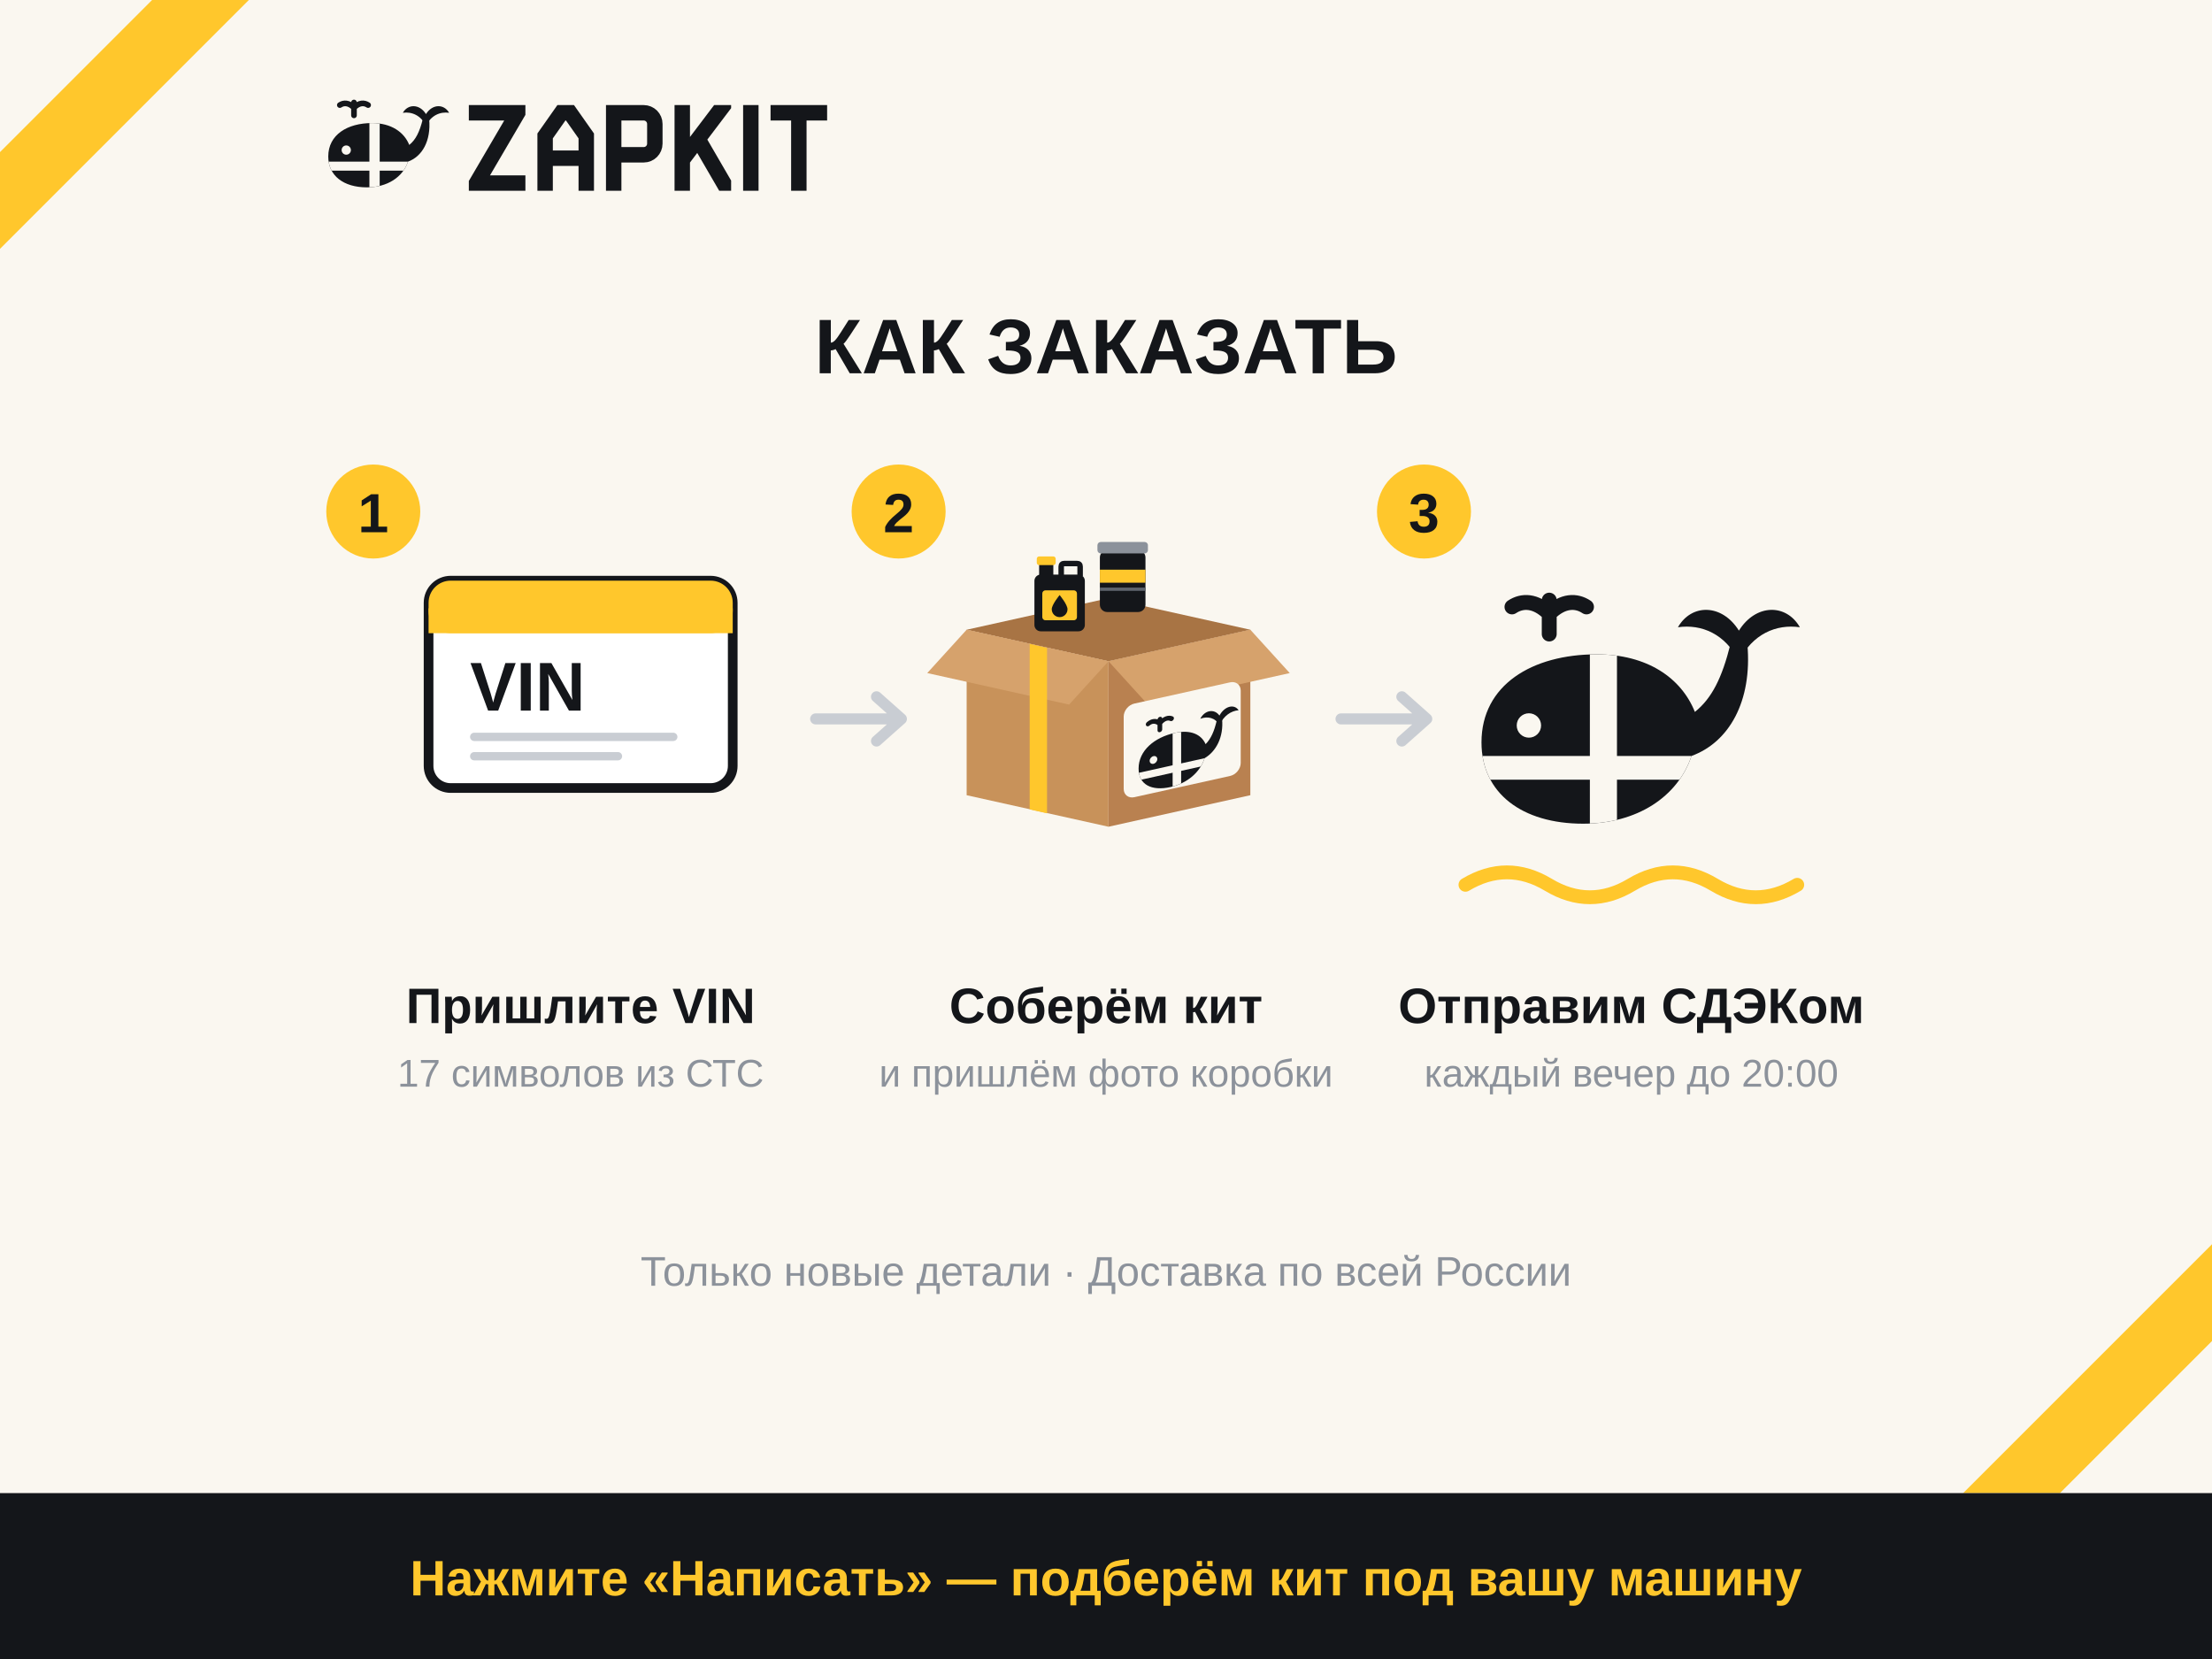
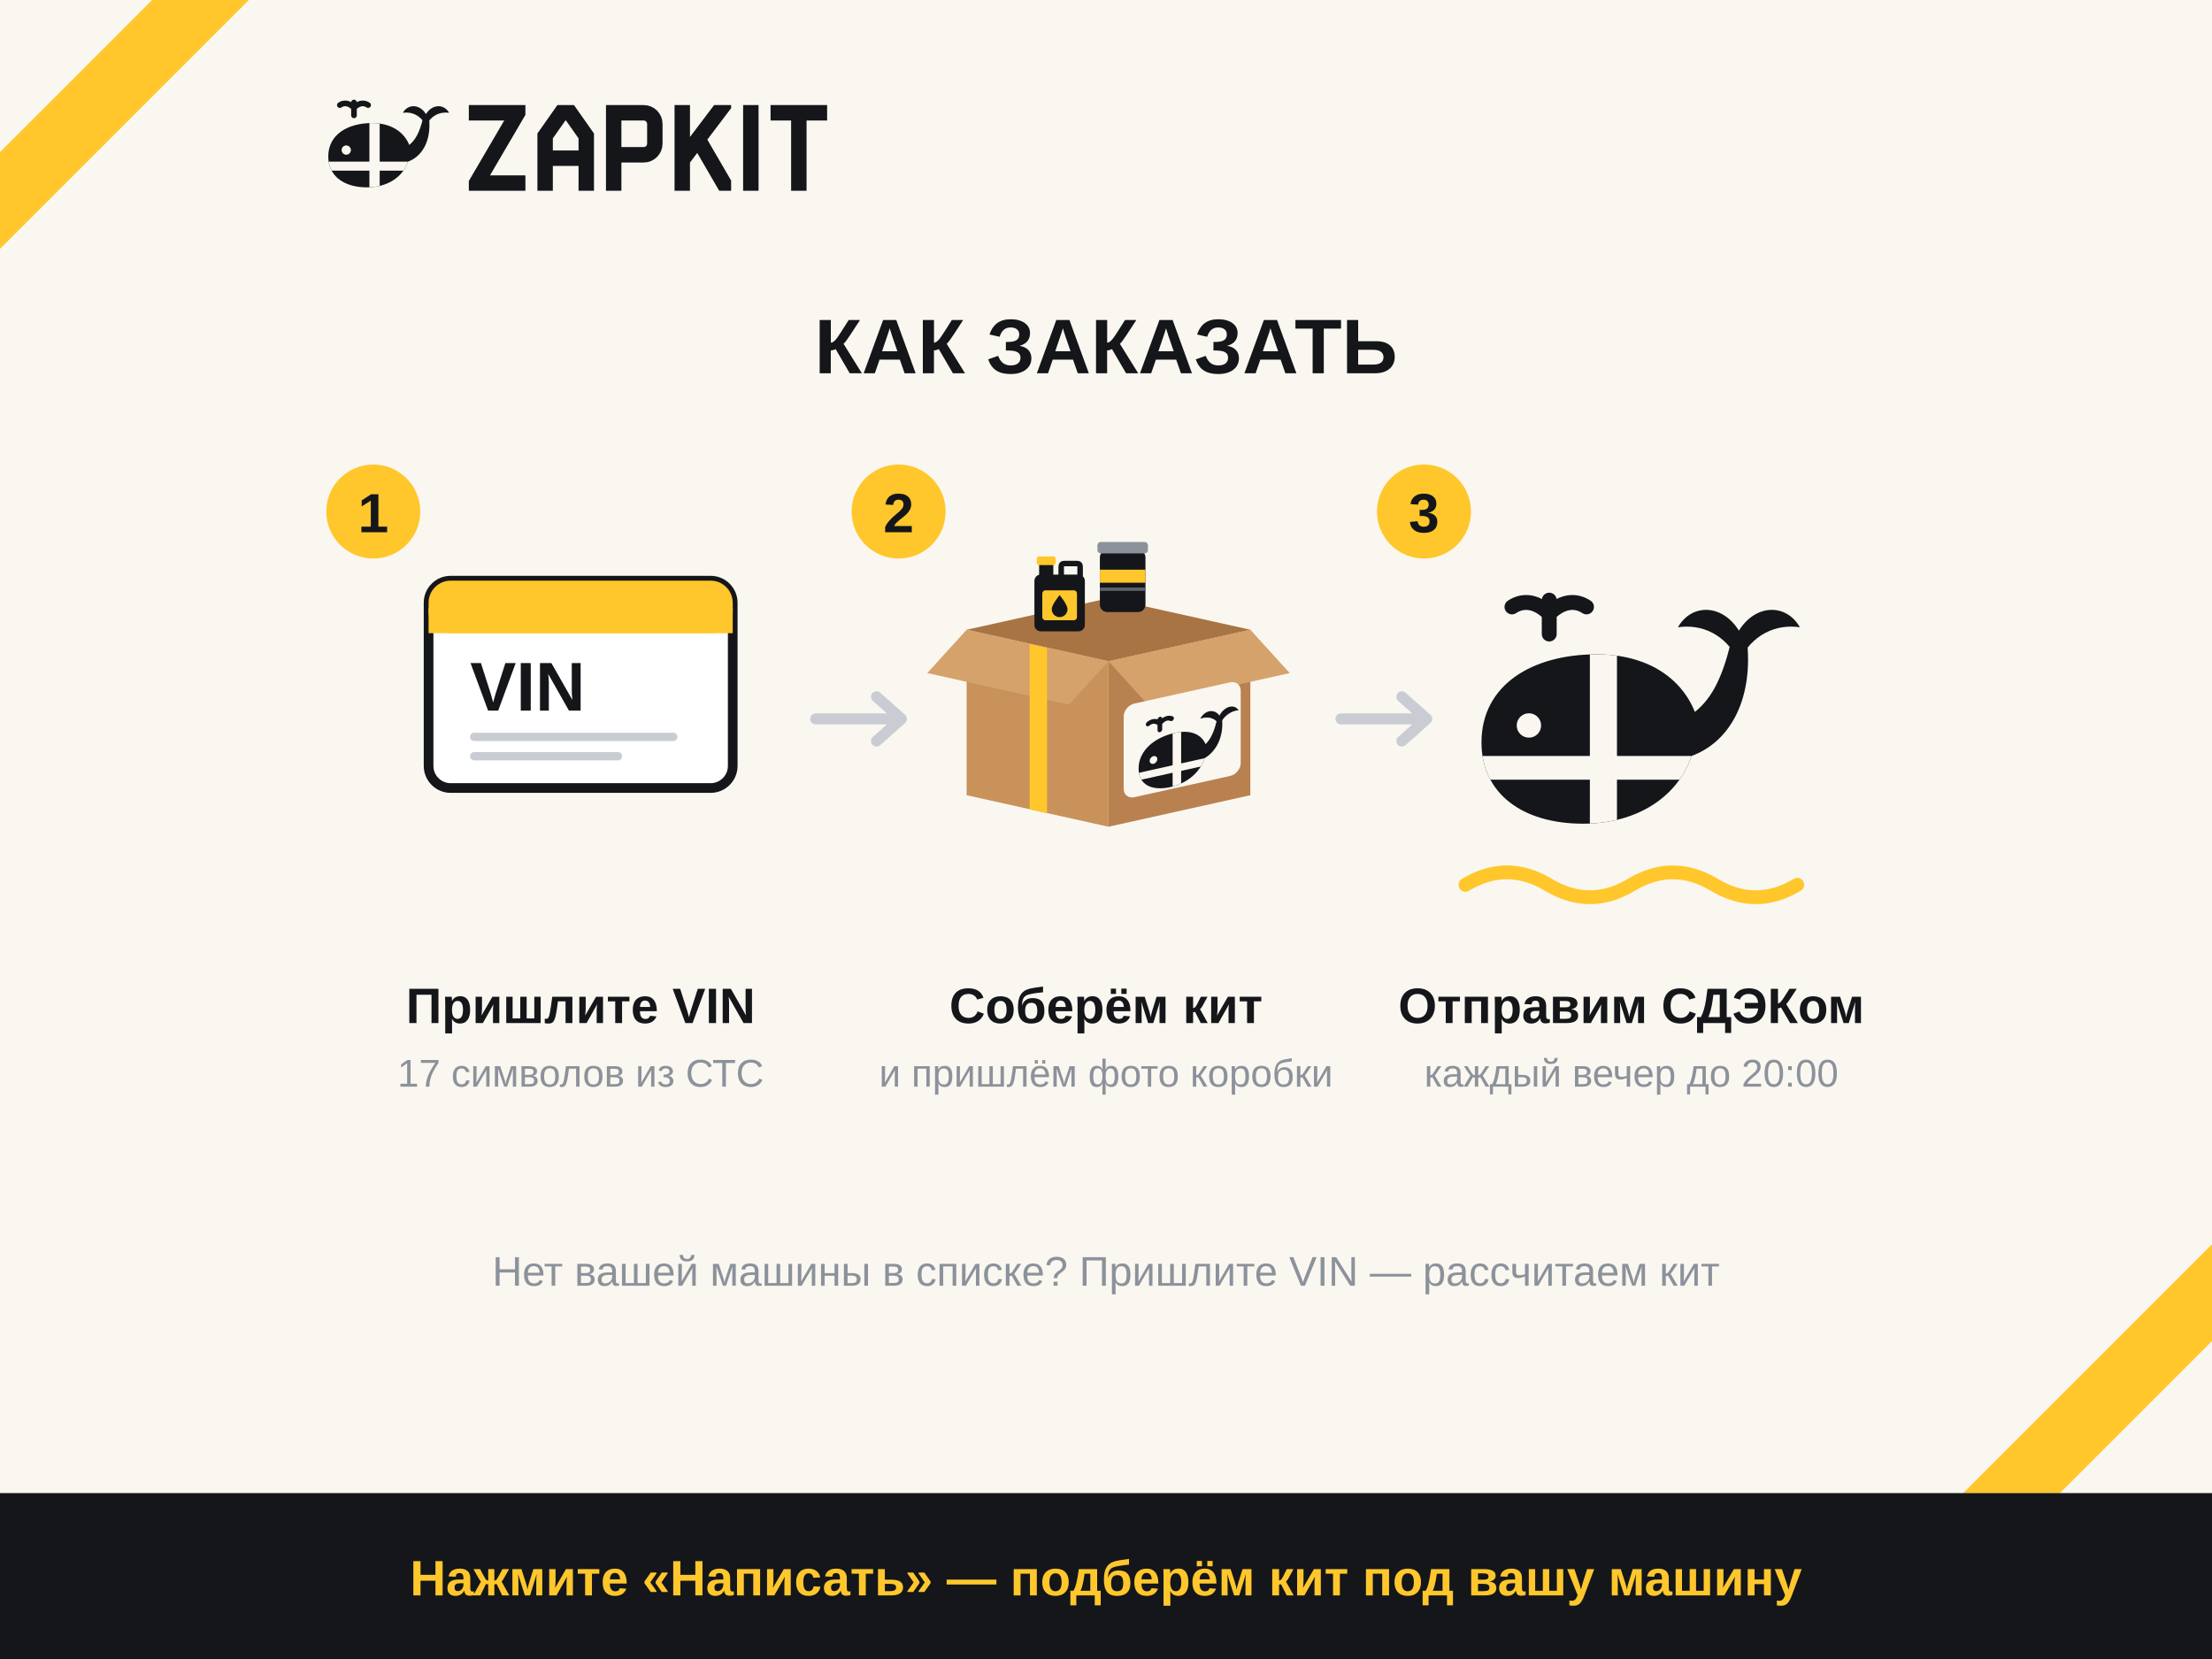
<svg xmlns="http://www.w3.org/2000/svg" viewBox="0 0 1600 1200" width="1600" height="1200" role="img" aria-label="Как заказать в ZAPKIT">
  <rect width="1600" height="1200" fill="#FAF7F0" />
  <path d="M0,110 L110,0 H180 L0,180 Z" fill="#FFC72C" />
  <path d="M1600,900 L1420,1080 H1490 L1600,970 Z" fill="#FFC72C" />
  <g transform="translate(230 76) scale(0.62)">
    <g transform="translate(0 -30) scale(1.5)">
      <defs>
        <clipPath id="wb-hh">
          <path d="M8,60 C8,43 23,34 42,34 C57,34 67,41 71,51 C76,47 79,41 81.5,31 L86.5,31 C88,48 81,60 70,64 C66,76 54,84 38,84 C20,84 8,75 8,60 Z" />
        </clipPath>
      </defs>
      <path fill="#14161A" d="M8,60 C8,43 23,34 42,34 C57,34 67,41 71,51 C76,47 79,41 81.5,31 L86.5,31 C88,48 81,60 70,64 C66,76 54,84 38,84 C20,84 8,75 8,60 Z" />
      <path fill="#14161A" d="M84,36 C80,28 73,25 66,26 C70,19 79,19 84,27 C89,19 98,19 102,26 C95,25 88,28 84,36 Z" />
      <g clip-path="url(#wb-hh)" fill="#FAF7F0">
        <rect x="40" y="30" width="8" height="60" />
        <rect x="0" y="64" width="90" height="7" />
      </g>
      <circle cx="22" cy="55" r="3.6" fill="#FAF7F0" />
      <path d="M28,28 V18 M28,22 C24,18 20,18 17,20 M28,22 C32,18 36,18 39,20" fill="none" stroke="#14161A" stroke-width="4.4" stroke-linecap="round" />
    </g>
    <g transform="translate(176 0)">
      <defs>
        <clipPath id="c66-hh">
          <rect width="66" height="100" />
        </clipPath>
        <clipPath id="c18-hh">
          <rect width="18" height="100" />
        </clipPath>
      </defs>
      <g transform="translate(0 0)">
        <path clip-path="url(#c66-hh)" d="M0,9 H57 L9,91 H66" fill="none" stroke="#14161A" stroke-width="18" stroke-linejoin="miter" stroke-miterlimit="10" />
      </g>
      <g transform="translate(80 0)">
        <path clip-path="url(#c66-hh)" d="M9,100 V36 L28,9 H38 L57,36 V100 M9,62 H57" fill="none" stroke="#14161A" stroke-width="18" stroke-linejoin="miter" stroke-miterlimit="10" />
      </g>
      <g transform="translate(160 0)">
        <path clip-path="url(#c66-hh)" d="M9,100 V9 H44 A13,13 0 0 1 57,22 V45 A13,13 0 0 1 44,58 H9" fill="none" stroke="#14161A" stroke-width="18" stroke-linejoin="miter" stroke-miterlimit="10" />
      </g>
      <g transform="translate(240 0)">
        <path clip-path="url(#c66-hh)" d="M9,0 V100 M9,64 L62,-6 M30,44 L66,106" fill="none" stroke="#14161A" stroke-width="18" stroke-linejoin="miter" stroke-miterlimit="10" />
      </g>
      <g transform="translate(320 0)">
        <path clip-path="url(#c18-hh)" d="M9,0 V100" fill="none" stroke="#14161A" stroke-width="18" stroke-linejoin="miter" stroke-miterlimit="10" />
      </g>
      <g transform="translate(352 0)">
        <path clip-path="url(#c66-hh)" d="M0,9 H66 M33,9 V100" fill="none" stroke="#14161A" stroke-width="18" stroke-linejoin="miter" stroke-miterlimit="10" />
      </g>
    </g>
  </g>
  <text x="800.0" y="270" font-family="'Liberation Sans', Arial, Helvetica, sans-serif" font-size="56" font-weight="700" fill="#14161A" text-anchor="middle">КАК ЗАКАЗАТЬ</text>
  <g transform="translate(300 380)">
    <rect x="10" y="40" width="220" height="150" rx="16" fill="#FFFFFF" stroke="#14161A" stroke-width="7" />
    <rect x="10" y="40" width="220" height="38" rx="16" fill="#FFC72C" />
    <rect x="10" y="60" width="220" height="18" fill="#FFC72C" />
    <text x="40" y="134" font-family="'Liberation Sans', Arial, Helvetica, sans-serif" font-size="50" font-weight="700" fill="#14161A" text-anchor="start">VIN</text>
    <rect x="40" y="150" width="150" height="6" rx="3" fill="#C9CDD3" />
    <rect x="40" y="164" width="110" height="6" rx="3" fill="#C9CDD3" />
  </g>
  <g transform="translate(665 370) scale(0.57)">
    <path d="M60,150 L240,110 L420,150 L240,190 Z" fill="#A87444" />
    <g transform="translate(118 42) scale(1.0)">
      <rect x="28" y="38" width="64" height="72" rx="8" fill="#14161A" />
      <rect x="34" y="24" width="18" height="16" fill="#14161A" />
      <rect x="31" y="15" width="24" height="11" rx="3" fill="#FFC72C" />
      <path d="M62,40 V28 Q62,24 66,24 H82 Q86,24 86,28 V40" fill="none" stroke="#14161A" stroke-width="7" />
      <rect x="38" y="58" width="44" height="38" rx="4" fill="#FFC72C" />
      <path d="M60,64 C60,64 50,76 50,82 A10,10 0 0 0 70,82 C70,76 60,64 60,64 Z" fill="#14161A" />
    </g>
    <g transform="translate(196 18) scale(1.033333)">
      <rect x="32" y="30" width="56" height="76" rx="9" fill="#14161A" />
      <rect x="29" y="20" width="62" height="14" rx="4" fill="#8C929B" />
      <rect x="32" y="54" width="56" height="16" fill="#FFC72C" />
      <rect x="32" y="76" width="56" height="4" fill="#5E646C" />
    </g>
    <path d="M60,150 L240,190 V400 L60,360 Z" fill="#C8925A" />
    <path d="M420,150 L240,190 V400 L420,360 Z" fill="#B98150" />
    <path d="M60,150 L10,205 L190,245 L240,190 Z" fill="#D6A26C" />
    <path d="M420,150 L470,205 L290,245 L240,190 Z" fill="#D6A26C" />
    <path d="M140,168 L162,173 V383 L140,378 Z" fill="#FFC72C" />
    <g transform="translate(262 238) skewY(-12.5) scale(1.35)">
      <rect x="-2" y="6" width="110" height="88" rx="10" fill="#FAF7F0" />
      <g transform="translate(4 8)">
        <defs>
          <clipPath id="wb-hb">
            <path d="M8,60 C8,43 23,34 42,34 C57,34 67,41 71,51 C76,47 79,41 81.5,31 L86.5,31 C88,48 81,60 70,64 C66,76 54,84 38,84 C20,84 8,75 8,60 Z" />
          </clipPath>
        </defs>
        <path fill="#14161A" d="M8,60 C8,43 23,34 42,34 C57,34 67,41 71,51 C76,47 79,41 81.5,31 L86.5,31 C88,48 81,60 70,64 C66,76 54,84 38,84 C20,84 8,75 8,60 Z" />
        <path fill="#14161A" d="M84,36 C80,28 73,25 66,26 C70,19 79,19 84,27 C89,19 98,19 102,26 C95,25 88,28 84,36 Z" />
        <g clip-path="url(#wb-hb)" fill="#FAF7F0">
          <rect x="40" y="30" width="8" height="60" />
          <rect x="0" y="64" width="90" height="7" />
        </g>
        <circle cx="22" cy="55" r="3.6" fill="#FAF7F0" />
        <path d="M28,28 V18 M28,22 C24,18 20,18 17,20 M28,22 C32,18 36,18 39,20" fill="none" stroke="#14161A" stroke-width="4.4" stroke-linecap="round" />
      </g>
    </g>
  </g>
  <g transform="translate(1052 390) scale(2.45)">
    <defs>
      <clipPath id="wb-hw">
        <path d="M8,60 C8,43 23,34 42,34 C57,34 67,41 71,51 C76,47 79,41 81.5,31 L86.5,31 C88,48 81,60 70,64 C66,76 54,84 38,84 C20,84 8,75 8,60 Z" />
      </clipPath>
    </defs>
    <path fill="#14161A" d="M8,60 C8,43 23,34 42,34 C57,34 67,41 71,51 C76,47 79,41 81.5,31 L86.5,31 C88,48 81,60 70,64 C66,76 54,84 38,84 C20,84 8,75 8,60 Z" />
    <path fill="#14161A" d="M84,36 C80,28 73,25 66,26 C70,19 79,19 84,27 C89,19 98,19 102,26 C95,25 88,28 84,36 Z" />
    <g clip-path="url(#wb-hw)" fill="#FAF7F0">
      <rect x="40" y="30" width="8" height="60" />
      <rect x="0" y="64" width="90" height="7" />
    </g>
    <circle cx="22" cy="55" r="3.6" fill="#FAF7F0" />
    <path d="M28,28 V18 M28,22 C24,18 20,18 17,20 M28,22 C32,18 36,18 39,20" fill="none" stroke="#14161A" stroke-width="4.4" stroke-linecap="round" />
  </g>
  <path d="M1060,640 q30,-18 60,0 t60,0 t60,0 t60,0" fill="none" stroke="#FFC72C" stroke-width="10" stroke-linecap="round" />
  <circle cx="270" cy="370" r="34" fill="#FFC72C" />
  <text x="270" y="385" font-family="'Liberation Sans', Arial, Helvetica, sans-serif" font-size="40" font-weight="700" fill="#14161A" text-anchor="middle">1</text>
  <text x="420" y="740" font-family="'Liberation Sans', Arial, Helvetica, sans-serif" font-size="36" font-weight="700" fill="#14161A" text-anchor="middle">Пришлите VIN</text>
  <text x="420" y="786" font-family="'Liberation Sans', Arial, Helvetica, sans-serif" font-size="28" font-weight="400" fill="#8C929B" text-anchor="middle">17 символов из СТС</text>
  <circle cx="650" cy="370" r="34" fill="#FFC72C" />
  <text x="650" y="385" font-family="'Liberation Sans', Arial, Helvetica, sans-serif" font-size="40" font-weight="700" fill="#14161A" text-anchor="middle">2</text>
  <text x="800" y="740" font-family="'Liberation Sans', Arial, Helvetica, sans-serif" font-size="36" font-weight="700" fill="#14161A" text-anchor="middle">Соберём кит</text>
  <text x="800" y="786" font-family="'Liberation Sans', Arial, Helvetica, sans-serif" font-size="28" font-weight="400" fill="#8C929B" text-anchor="middle">и пришлём фото коробки</text>
  <circle cx="1030" cy="370" r="34" fill="#FFC72C" />
  <text x="1030" y="385" font-family="'Liberation Sans', Arial, Helvetica, sans-serif" font-size="40" font-weight="700" fill="#14161A" text-anchor="middle">3</text>
  <text x="1180" y="740" font-family="'Liberation Sans', Arial, Helvetica, sans-serif" font-size="36" font-weight="700" fill="#14161A" text-anchor="middle">Отправим СДЭКом</text>
  <text x="1180" y="786" font-family="'Liberation Sans', Arial, Helvetica, sans-serif" font-size="28" font-weight="400" fill="#8C929B" text-anchor="middle">каждый вечер до 20:00</text>
  <path d="M590,520 H650 M634,504 L652,520 L634,536" fill="none" stroke="#C9CDD3" stroke-width="8" stroke-linecap="round" stroke-linejoin="round" />
  <path d="M970,520 H1030 M1014,504 L1032,520 L1014,536" fill="none" stroke="#C9CDD3" stroke-width="8" stroke-linecap="round" stroke-linejoin="round" />
-   <text x="800.0" y="930" font-family="'Liberation Sans', Arial, Helvetica, sans-serif" font-size="30" font-weight="400" fill="#8C929B" text-anchor="middle">Только новые детали · Доставка по всей России</text>
+   <text x="800.0" y="930" font-family="'Liberation Sans', Arial, Helvetica, sans-serif" font-size="30" font-weight="400" fill="#8C929B" text-anchor="middle">Нет вашей машины в списке? Пришлите VIN — рассчитаем кит</text>
  <rect y="1080" width="1600" height="120" fill="#14161A" />
  <text x="800.0" y="1154" font-family="'Liberation Sans', Arial, Helvetica, sans-serif" font-size="36" font-weight="700" fill="#FFC72C" text-anchor="middle">Нажмите «Написать» — подберём кит под вашу машину</text>
</svg>
